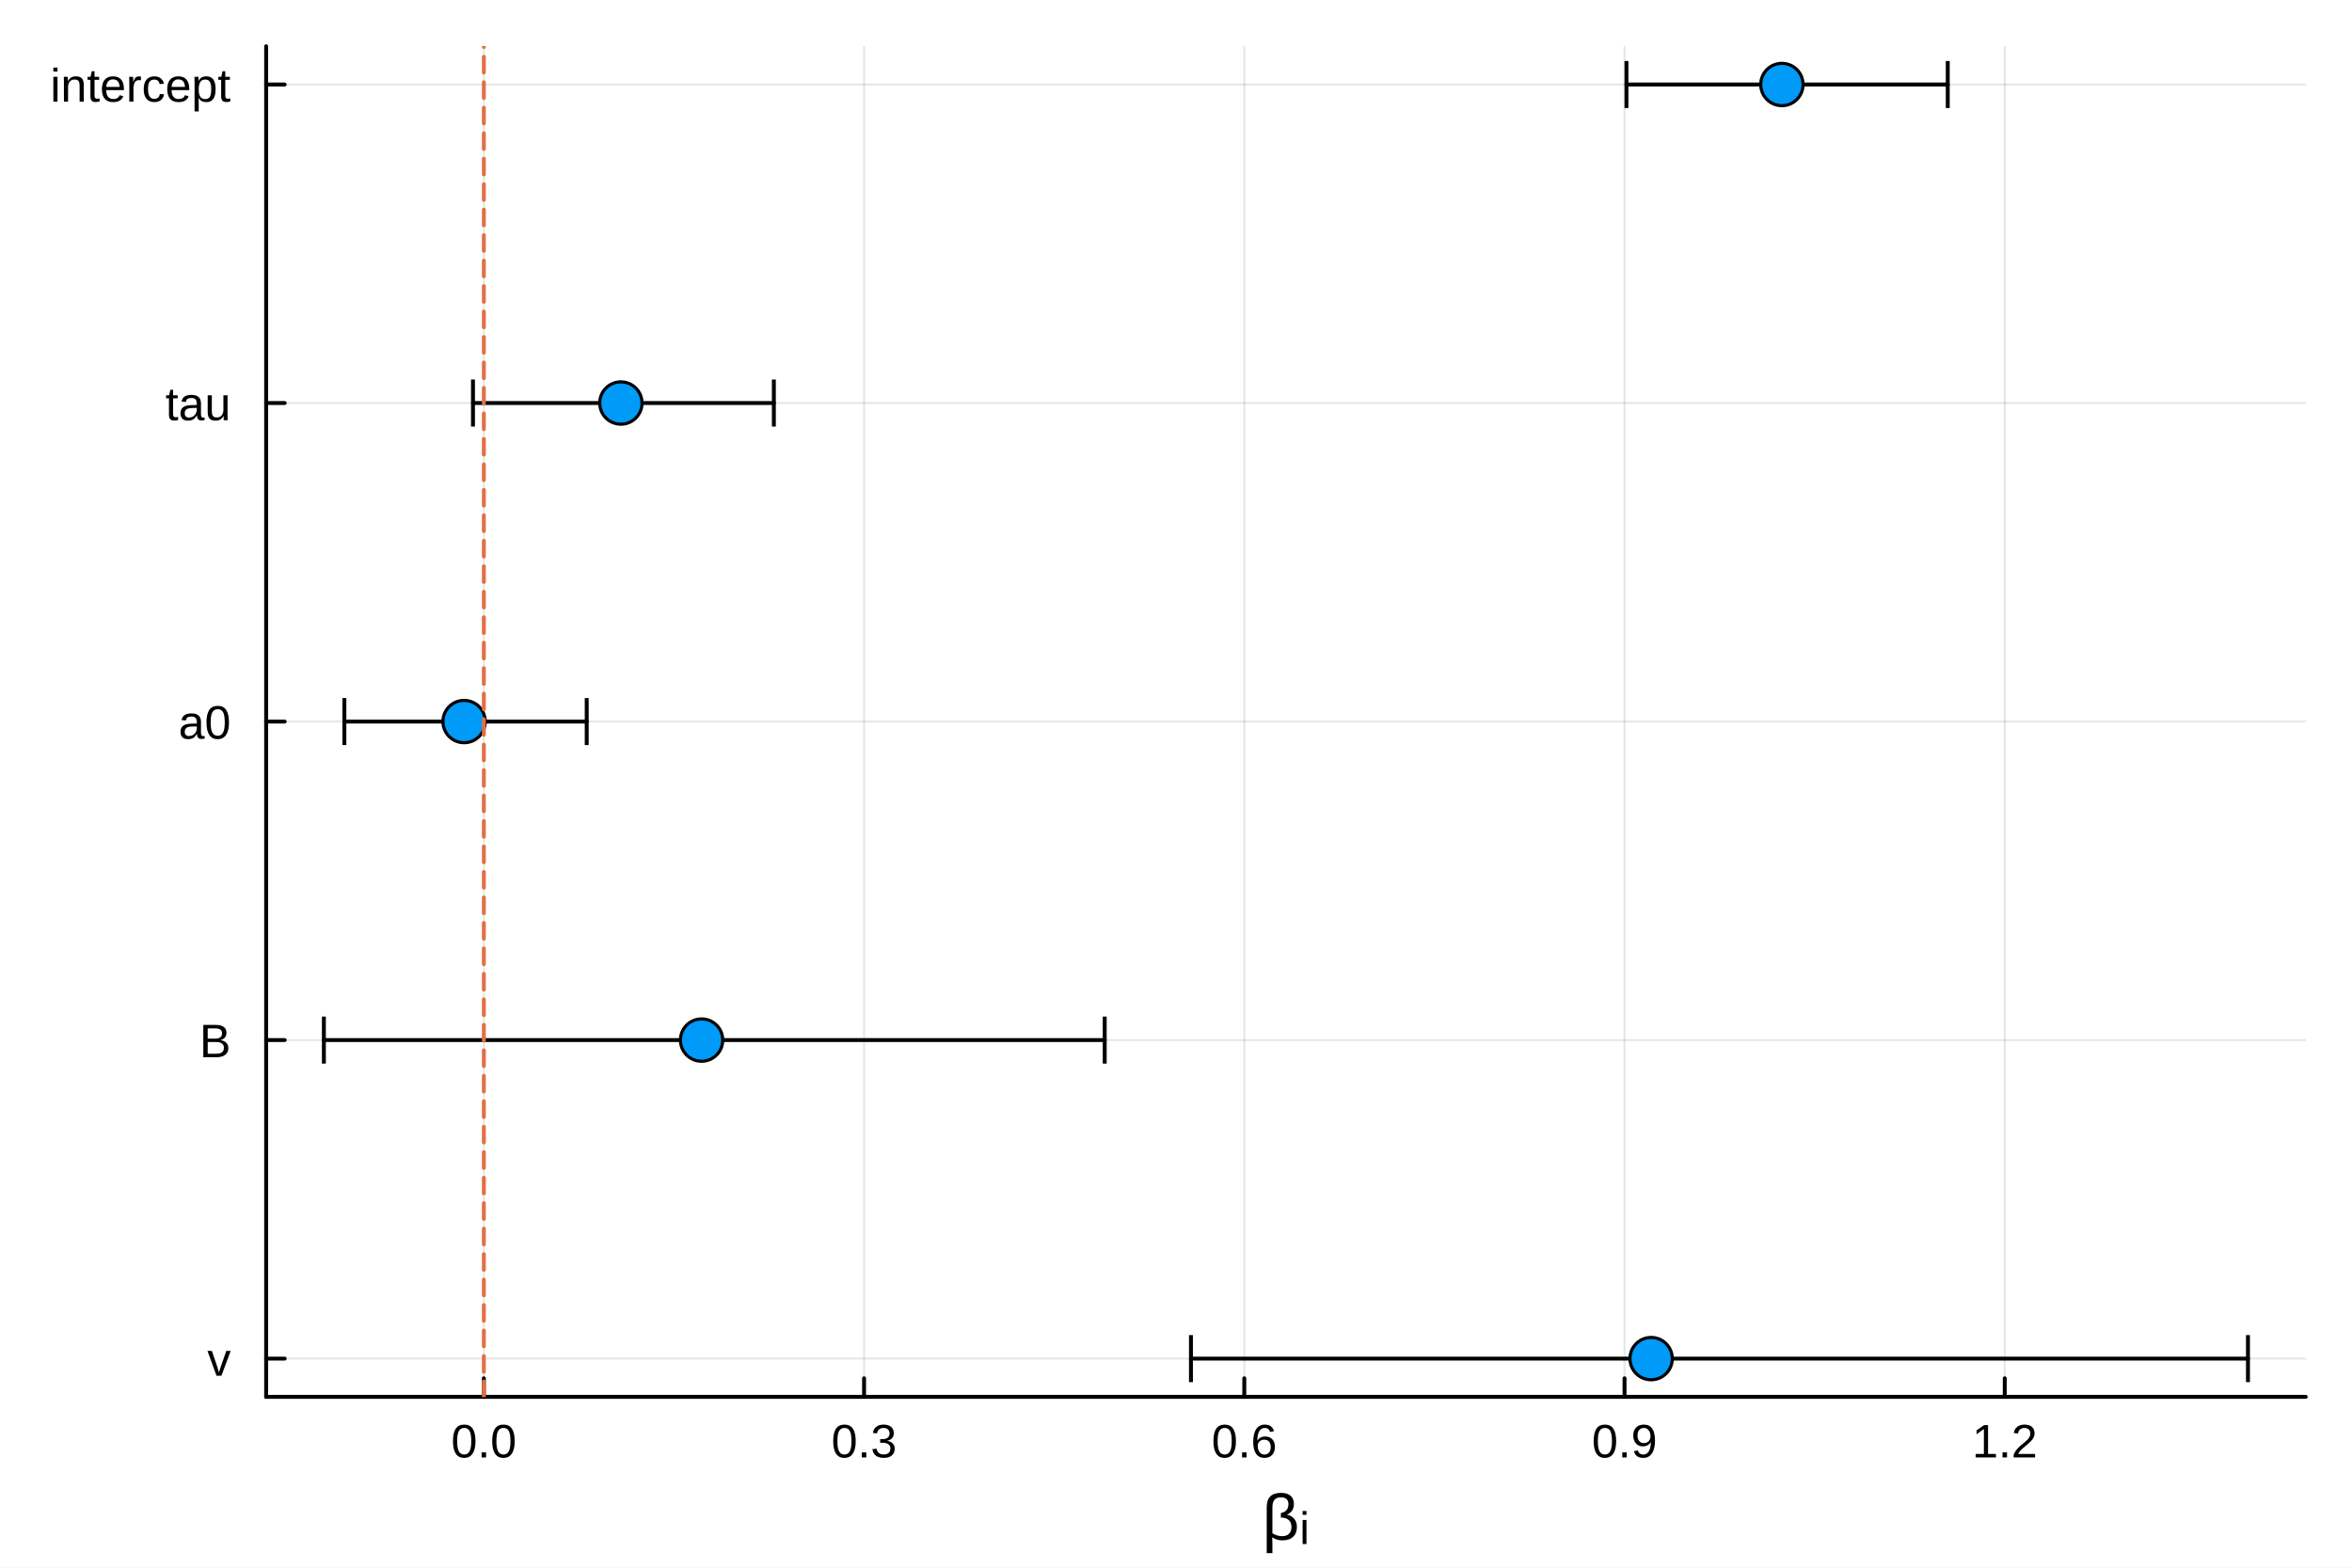
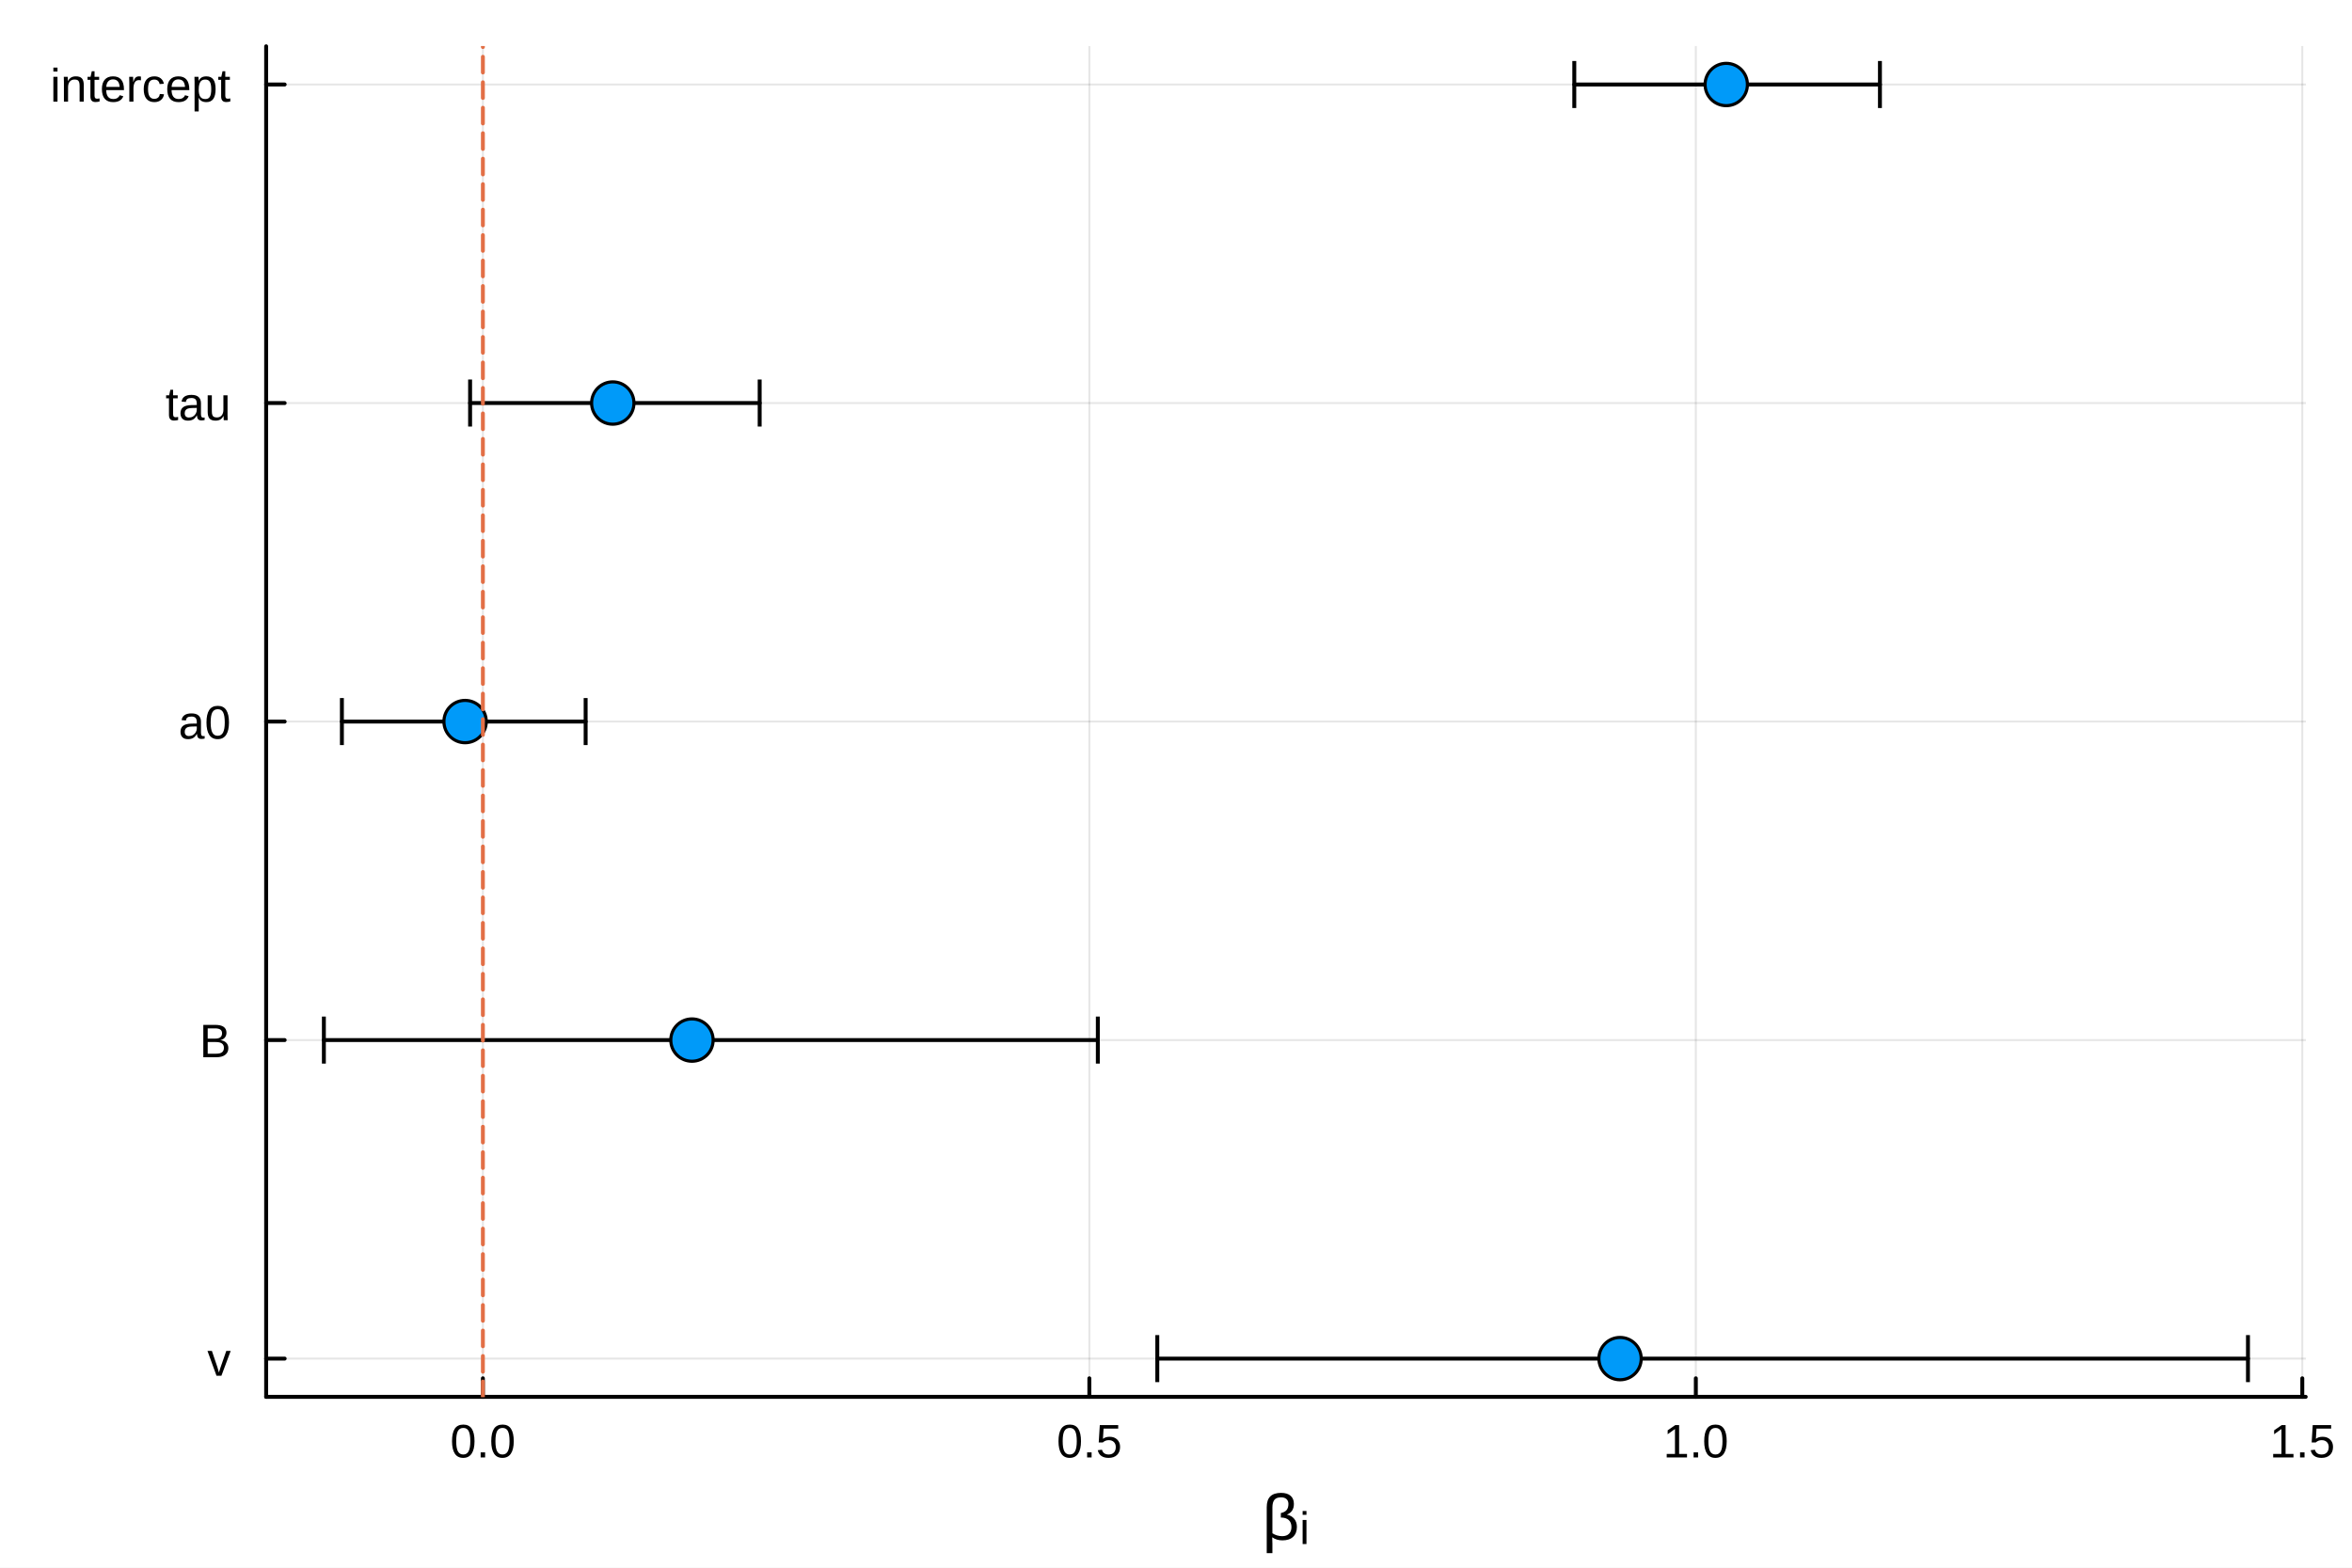
<svg xmlns="http://www.w3.org/2000/svg" width="600" height="400" viewBox="0 0 2400 1600">
  <defs>
-     <clipPath id="clip230">
+     <clipPath id="clip530">
      <rect x="0" y="0" width="2400" height="1600" />
    </clipPath>
  </defs>
-   <path clip-path="url(#clip230)" d="M0 1600 L2400 1600 L2400 0 L0 0  Z" fill="#ffffff" fill-rule="evenodd" fill-opacity="1" />
+   <path clip-path="url(#clip530)" d="M0 1600 L2400 1600 L2400 0 L0 0  Z" fill="#ffffff" fill-rule="evenodd" fill-opacity="1" />
  <defs>
-     <clipPath id="clip231">
+     <clipPath id="clip531">
      <rect x="480" y="0" width="1681" height="1600" />
    </clipPath>
  </defs>
-   <path clip-path="url(#clip230)" d="M271.585 1425.62 L2352.76 1425.62 L2352.76 47.244 L271.585 47.244  Z" fill="#ffffff" fill-rule="evenodd" fill-opacity="1" />
+   <path clip-path="url(#clip530)" d="M271.585 1425.62 L2352.76 1425.62 L2352.76 47.244 L271.585 47.244  Z" fill="#ffffff" fill-rule="evenodd" fill-opacity="1" />
  <defs>
-     <clipPath id="clip232">
+     <clipPath id="clip532">
      <rect x="271" y="47" width="2082" height="1379" />
    </clipPath>
  </defs>
-   <polyline clip-path="url(#clip232)" style="stroke:#000000; stroke-linecap:round; stroke-linejoin:round; stroke-width:2; stroke-opacity:0.1; fill:none" points="493.713,1425.62 493.713,47.244 " />
-   <polyline clip-path="url(#clip232)" style="stroke:#000000; stroke-linecap:round; stroke-linejoin:round; stroke-width:2; stroke-opacity:0.1; fill:none" points="881.703,1425.62 881.703,47.244 " />
-   <polyline clip-path="url(#clip232)" style="stroke:#000000; stroke-linecap:round; stroke-linejoin:round; stroke-width:2; stroke-opacity:0.1; fill:none" points="1269.69,1425.62 1269.69,47.244 " />
-   <polyline clip-path="url(#clip232)" style="stroke:#000000; stroke-linecap:round; stroke-linejoin:round; stroke-width:2; stroke-opacity:0.1; fill:none" points="1657.68,1425.62 1657.68,47.244 " />
-   <polyline clip-path="url(#clip232)" style="stroke:#000000; stroke-linecap:round; stroke-linejoin:round; stroke-width:2; stroke-opacity:0.1; fill:none" points="2045.67,1425.62 2045.67,47.244 " />
-   <polyline clip-path="url(#clip232)" style="stroke:#000000; stroke-linecap:round; stroke-linejoin:round; stroke-width:2; stroke-opacity:0.1; fill:none" points="271.585,1386.61 2352.76,1386.61 " />
-   <polyline clip-path="url(#clip232)" style="stroke:#000000; stroke-linecap:round; stroke-linejoin:round; stroke-width:2; stroke-opacity:0.1; fill:none" points="271.585,1061.52 2352.76,1061.52 " />
-   <polyline clip-path="url(#clip232)" style="stroke:#000000; stroke-linecap:round; stroke-linejoin:round; stroke-width:2; stroke-opacity:0.1; fill:none" points="271.585,736.431 2352.76,736.431 " />
-   <polyline clip-path="url(#clip232)" style="stroke:#000000; stroke-linecap:round; stroke-linejoin:round; stroke-width:2; stroke-opacity:0.1; fill:none" points="271.585,411.343 2352.76,411.343 " />
-   <polyline clip-path="url(#clip232)" style="stroke:#000000; stroke-linecap:round; stroke-linejoin:round; stroke-width:2; stroke-opacity:0.1; fill:none" points="271.585,86.255 2352.76,86.255 " />
-   <polyline clip-path="url(#clip230)" style="stroke:#000000; stroke-linecap:round; stroke-linejoin:round; stroke-width:4; stroke-opacity:1; fill:none" points="271.585,1425.62 2352.76,1425.62 " />
-   <polyline clip-path="url(#clip230)" style="stroke:#000000; stroke-linecap:round; stroke-linejoin:round; stroke-width:4; stroke-opacity:1; fill:none" points="493.713,1425.62 493.713,1406.72 " />
-   <polyline clip-path="url(#clip230)" style="stroke:#000000; stroke-linecap:round; stroke-linejoin:round; stroke-width:4; stroke-opacity:1; fill:none" points="881.703,1425.62 881.703,1406.72 " />
-   <polyline clip-path="url(#clip230)" style="stroke:#000000; stroke-linecap:round; stroke-linejoin:round; stroke-width:4; stroke-opacity:1; fill:none" points="1269.69,1425.62 1269.69,1406.72 " />
-   <polyline clip-path="url(#clip230)" style="stroke:#000000; stroke-linecap:round; stroke-linejoin:round; stroke-width:4; stroke-opacity:1; fill:none" points="1657.68,1425.62 1657.68,1406.72 " />
-   <polyline clip-path="url(#clip230)" style="stroke:#000000; stroke-linecap:round; stroke-linejoin:round; stroke-width:4; stroke-opacity:1; fill:none" points="2045.67,1425.62 2045.67,1406.72 " />
-   <g clip-path="url(#clip230)">
-     <text style="fill:#000000; fill-opacity:1; font-family:Arial,Helvetica Neue,Helvetica,sans-serif; font-size:48px; text-anchor:middle;" transform="rotate(0, 493.713, 1487.47)" x="493.713" y="1487.47">0.0</text>
+   <polyline clip-path="url(#clip532)" style="stroke:#000000; stroke-linecap:round; stroke-linejoin:round; stroke-width:2; stroke-opacity:0.1; fill:none" points="492.744,1425.62 492.744,47.244 " />
+   <polyline clip-path="url(#clip532)" style="stroke:#000000; stroke-linecap:round; stroke-linejoin:round; stroke-width:2; stroke-opacity:0.1; fill:none" points="1111.59,1425.62 1111.59,47.244 " />
+   <polyline clip-path="url(#clip532)" style="stroke:#000000; stroke-linecap:round; stroke-linejoin:round; stroke-width:2; stroke-opacity:0.1; fill:none" points="1730.44,1425.62 1730.44,47.244 " />
+   <polyline clip-path="url(#clip532)" style="stroke:#000000; stroke-linecap:round; stroke-linejoin:round; stroke-width:2; stroke-opacity:0.1; fill:none" points="2349.28,1425.62 2349.28,47.244 " />
+   <polyline clip-path="url(#clip532)" style="stroke:#000000; stroke-linecap:round; stroke-linejoin:round; stroke-width:2; stroke-opacity:0.1; fill:none" points="271.585,1386.61 2352.76,1386.61 " />
+   <polyline clip-path="url(#clip532)" style="stroke:#000000; stroke-linecap:round; stroke-linejoin:round; stroke-width:2; stroke-opacity:0.1; fill:none" points="271.585,1061.52 2352.76,1061.52 " />
+   <polyline clip-path="url(#clip532)" style="stroke:#000000; stroke-linecap:round; stroke-linejoin:round; stroke-width:2; stroke-opacity:0.1; fill:none" points="271.585,736.431 2352.76,736.431 " />
+   <polyline clip-path="url(#clip532)" style="stroke:#000000; stroke-linecap:round; stroke-linejoin:round; stroke-width:2; stroke-opacity:0.1; fill:none" points="271.585,411.343 2352.76,411.343 " />
+   <polyline clip-path="url(#clip532)" style="stroke:#000000; stroke-linecap:round; stroke-linejoin:round; stroke-width:2; stroke-opacity:0.1; fill:none" points="271.585,86.255 2352.76,86.255 " />
+   <polyline clip-path="url(#clip530)" style="stroke:#000000; stroke-linecap:round; stroke-linejoin:round; stroke-width:4; stroke-opacity:1; fill:none" points="271.585,1425.62 2352.76,1425.62 " />
+   <polyline clip-path="url(#clip530)" style="stroke:#000000; stroke-linecap:round; stroke-linejoin:round; stroke-width:4; stroke-opacity:1; fill:none" points="492.744,1425.62 492.744,1406.72 " />
+   <polyline clip-path="url(#clip530)" style="stroke:#000000; stroke-linecap:round; stroke-linejoin:round; stroke-width:4; stroke-opacity:1; fill:none" points="1111.59,1425.62 1111.59,1406.72 " />
+   <polyline clip-path="url(#clip530)" style="stroke:#000000; stroke-linecap:round; stroke-linejoin:round; stroke-width:4; stroke-opacity:1; fill:none" points="1730.44,1425.62 1730.44,1406.72 " />
+   <polyline clip-path="url(#clip530)" style="stroke:#000000; stroke-linecap:round; stroke-linejoin:round; stroke-width:4; stroke-opacity:1; fill:none" points="2349.28,1425.62 2349.28,1406.72 " />
+   <g clip-path="url(#clip530)">
+     <text style="fill:#000000; fill-opacity:1; font-family:Arial,Helvetica Neue,Helvetica,sans-serif; font-size:48px; text-anchor:middle;" transform="rotate(0, 492.744, 1487.47)" x="492.744" y="1487.47">0.0</text>
  </g>
-   <g clip-path="url(#clip230)">
-     <text style="fill:#000000; fill-opacity:1; font-family:Arial,Helvetica Neue,Helvetica,sans-serif; font-size:48px; text-anchor:middle;" transform="rotate(0, 881.703, 1487.47)" x="881.703" y="1487.47">0.3</text>
+   <g clip-path="url(#clip530)">
+     <text style="fill:#000000; fill-opacity:1; font-family:Arial,Helvetica Neue,Helvetica,sans-serif; font-size:48px; text-anchor:middle;" transform="rotate(0, 1111.59, 1487.47)" x="1111.59" y="1487.47">0.5</text>
  </g>
-   <g clip-path="url(#clip230)">
-     <text style="fill:#000000; fill-opacity:1; font-family:Arial,Helvetica Neue,Helvetica,sans-serif; font-size:48px; text-anchor:middle;" transform="rotate(0, 1269.69, 1487.47)" x="1269.69" y="1487.47">0.6</text>
+   <g clip-path="url(#clip530)">
+     <text style="fill:#000000; fill-opacity:1; font-family:Arial,Helvetica Neue,Helvetica,sans-serif; font-size:48px; text-anchor:middle;" transform="rotate(0, 1730.44, 1487.47)" x="1730.44" y="1487.47">1.0</text>
  </g>
-   <g clip-path="url(#clip230)">
-     <text style="fill:#000000; fill-opacity:1; font-family:Arial,Helvetica Neue,Helvetica,sans-serif; font-size:48px; text-anchor:middle;" transform="rotate(0, 1657.68, 1487.47)" x="1657.68" y="1487.47">0.9</text>
+   <g clip-path="url(#clip530)">
+     <text style="fill:#000000; fill-opacity:1; font-family:Arial,Helvetica Neue,Helvetica,sans-serif; font-size:48px; text-anchor:middle;" transform="rotate(0, 2349.28, 1487.47)" x="2349.28" y="1487.47">1.5</text>
  </g>
-   <g clip-path="url(#clip230)">
-     <text style="fill:#000000; fill-opacity:1; font-family:Arial,Helvetica Neue,Helvetica,sans-serif; font-size:48px; text-anchor:middle;" transform="rotate(0, 2045.67, 1487.47)" x="2045.67" y="1487.47">1.2</text>
-   </g>
-   <g clip-path="url(#clip230)">
+   <g clip-path="url(#clip530)">
    <text style="fill:#000000; fill-opacity:1; font-family:Arial,Helvetica Neue,Helvetica,sans-serif; font-size:66px; text-anchor:middle;" transform="rotate(0, 1312.17, 1571.48)" x="1312.17" y="1571.48">βᵢ</text>
  </g>
-   <polyline clip-path="url(#clip230)" style="stroke:#000000; stroke-linecap:round; stroke-linejoin:round; stroke-width:4; stroke-opacity:1; fill:none" points="271.585,1425.62 271.585,47.244 " />
-   <polyline clip-path="url(#clip230)" style="stroke:#000000; stroke-linecap:round; stroke-linejoin:round; stroke-width:4; stroke-opacity:1; fill:none" points="271.585,1386.61 290.483,1386.61 " />
-   <polyline clip-path="url(#clip230)" style="stroke:#000000; stroke-linecap:round; stroke-linejoin:round; stroke-width:4; stroke-opacity:1; fill:none" points="271.585,1061.52 290.483,1061.52 " />
-   <polyline clip-path="url(#clip230)" style="stroke:#000000; stroke-linecap:round; stroke-linejoin:round; stroke-width:4; stroke-opacity:1; fill:none" points="271.585,736.431 290.483,736.431 " />
-   <polyline clip-path="url(#clip230)" style="stroke:#000000; stroke-linecap:round; stroke-linejoin:round; stroke-width:4; stroke-opacity:1; fill:none" points="271.585,411.343 290.483,411.343 " />
-   <polyline clip-path="url(#clip230)" style="stroke:#000000; stroke-linecap:round; stroke-linejoin:round; stroke-width:4; stroke-opacity:1; fill:none" points="271.585,86.255 290.483,86.255 " />
-   <g clip-path="url(#clip230)">
+   <polyline clip-path="url(#clip530)" style="stroke:#000000; stroke-linecap:round; stroke-linejoin:round; stroke-width:4; stroke-opacity:1; fill:none" points="271.585,1425.62 271.585,47.244 " />
+   <polyline clip-path="url(#clip530)" style="stroke:#000000; stroke-linecap:round; stroke-linejoin:round; stroke-width:4; stroke-opacity:1; fill:none" points="271.585,1386.61 290.483,1386.61 " />
+   <polyline clip-path="url(#clip530)" style="stroke:#000000; stroke-linecap:round; stroke-linejoin:round; stroke-width:4; stroke-opacity:1; fill:none" points="271.585,1061.52 290.483,1061.52 " />
+   <polyline clip-path="url(#clip530)" style="stroke:#000000; stroke-linecap:round; stroke-linejoin:round; stroke-width:4; stroke-opacity:1; fill:none" points="271.585,736.431 290.483,736.431 " />
+   <polyline clip-path="url(#clip530)" style="stroke:#000000; stroke-linecap:round; stroke-linejoin:round; stroke-width:4; stroke-opacity:1; fill:none" points="271.585,411.343 290.483,411.343 " />
+   <polyline clip-path="url(#clip530)" style="stroke:#000000; stroke-linecap:round; stroke-linejoin:round; stroke-width:4; stroke-opacity:1; fill:none" points="271.585,86.255 290.483,86.255 " />
+   <g clip-path="url(#clip530)">
    <text style="fill:#000000; fill-opacity:1; font-family:Arial,Helvetica Neue,Helvetica,sans-serif; font-size:48px; text-anchor:middle;" transform="rotate(0, 223.551, 1404.11)" x="223.551" y="1404.11">v</text>
  </g>
-   <g clip-path="url(#clip230)">
+   <g clip-path="url(#clip530)">
    <text style="fill:#000000; fill-opacity:1; font-family:Arial,Helvetica Neue,Helvetica,sans-serif; font-size:48px; text-anchor:middle;" transform="rotate(0, 219.532, 1079.02)" x="219.532" y="1079.02">B</text>
  </g>
-   <g clip-path="url(#clip230)">
+   <g clip-path="url(#clip530)">
    <text style="fill:#000000; fill-opacity:1; font-family:Arial,Helvetica Neue,Helvetica,sans-serif; font-size:48px; text-anchor:middle;" transform="rotate(0, 208.823, 753.931)" x="208.823" y="753.931">a0</text>
  </g>
-   <g clip-path="url(#clip230)">
+   <g clip-path="url(#clip530)">
    <text style="fill:#000000; fill-opacity:1; font-family:Arial,Helvetica Neue,Helvetica,sans-serif; font-size:48px; text-anchor:middle;" transform="rotate(0, 202.132, 428.843)" x="202.132" y="428.843">tau</text>
  </g>
-   <g clip-path="url(#clip230)">
+   <g clip-path="url(#clip530)">
    <text style="fill:#000000; fill-opacity:1; font-family:Arial,Helvetica Neue,Helvetica,sans-serif; font-size:48px; text-anchor:middle;" transform="rotate(0, 143.289, 103.755)" x="143.289" y="103.755">intercept</text>
  </g>
-   <polyline clip-path="url(#clip232)" style="stroke:#000000; stroke-linecap:round; stroke-linejoin:round; stroke-width:4; stroke-opacity:1; fill:none" points="1215.26,1386.61 2293.85,1386.61 " />
-   <polyline clip-path="url(#clip232)" style="stroke:#000000; stroke-linecap:round; stroke-linejoin:round; stroke-width:4; stroke-opacity:1; fill:none" points="330.486,1061.52 1127.25,1061.52 " />
-   <polyline clip-path="url(#clip232)" style="stroke:#000000; stroke-linecap:round; stroke-linejoin:round; stroke-width:4; stroke-opacity:1; fill:none" points="351.398,736.431 598.68,736.431 " />
-   <polyline clip-path="url(#clip232)" style="stroke:#000000; stroke-linecap:round; stroke-linejoin:round; stroke-width:4; stroke-opacity:1; fill:none" points="482.627,411.343 789.647,411.343 " />
-   <polyline clip-path="url(#clip232)" style="stroke:#000000; stroke-linecap:round; stroke-linejoin:round; stroke-width:4; stroke-opacity:1; fill:none" points="1659.65,86.255 1987.5,86.255 " />
-   <line clip-path="url(#clip232)" x1="1215.26" y1="1410.61" x2="1215.26" y2="1362.61" style="stroke:#000000; stroke-width:4; stroke-opacity:1" />
-   <line clip-path="url(#clip232)" x1="2293.85" y1="1410.61" x2="2293.85" y2="1362.61" style="stroke:#000000; stroke-width:4; stroke-opacity:1" />
-   <line clip-path="url(#clip232)" x1="330.486" y1="1085.52" x2="330.486" y2="1037.52" style="stroke:#000000; stroke-width:4; stroke-opacity:1" />
-   <line clip-path="url(#clip232)" x1="1127.25" y1="1085.52" x2="1127.25" y2="1037.52" style="stroke:#000000; stroke-width:4; stroke-opacity:1" />
-   <line clip-path="url(#clip232)" x1="351.398" y1="760.431" x2="351.398" y2="712.431" style="stroke:#000000; stroke-width:4; stroke-opacity:1" />
-   <line clip-path="url(#clip232)" x1="598.68" y1="760.431" x2="598.68" y2="712.431" style="stroke:#000000; stroke-width:4; stroke-opacity:1" />
-   <line clip-path="url(#clip232)" x1="482.627" y1="435.343" x2="482.627" y2="387.343" style="stroke:#000000; stroke-width:4; stroke-opacity:1" />
-   <line clip-path="url(#clip232)" x1="789.647" y1="435.343" x2="789.647" y2="387.343" style="stroke:#000000; stroke-width:4; stroke-opacity:1" />
-   <line clip-path="url(#clip232)" x1="1659.65" y1="110.255" x2="1659.65" y2="62.255" style="stroke:#000000; stroke-width:4; stroke-opacity:1" />
-   <line clip-path="url(#clip232)" x1="1987.5" y1="110.255" x2="1987.5" y2="62.255" style="stroke:#000000; stroke-width:4; stroke-opacity:1" />
-   <circle clip-path="url(#clip232)" cx="1684.83" cy="1386.61" r="21.6" fill="#009af9" fill-rule="evenodd" fill-opacity="1" stroke="#000000" stroke-opacity="1" stroke-width="3.2" />
-   <circle clip-path="url(#clip232)" cx="715.914" cy="1061.52" r="21.6" fill="#009af9" fill-rule="evenodd" fill-opacity="1" stroke="#000000" stroke-opacity="1" stroke-width="3.2" />
-   <circle clip-path="url(#clip232)" cx="473.574" cy="736.431" r="21.6" fill="#009af9" fill-rule="evenodd" fill-opacity="1" stroke="#000000" stroke-opacity="1" stroke-width="3.2" />
-   <circle clip-path="url(#clip232)" cx="633.549" cy="411.343" r="21.6" fill="#009af9" fill-rule="evenodd" fill-opacity="1" stroke="#000000" stroke-opacity="1" stroke-width="3.2" />
-   <circle clip-path="url(#clip232)" cx="1818.26" cy="86.255" r="21.6" fill="#009af9" fill-rule="evenodd" fill-opacity="1" stroke="#000000" stroke-opacity="1" stroke-width="3.2" />
-   <polyline clip-path="url(#clip232)" style="stroke:#e26f46; stroke-linecap:round; stroke-linejoin:round; stroke-width:4; stroke-opacity:1; fill:none" stroke-dasharray="16, 10" points="493.713,2803.99 493.713,-1331.13 " />
+   <polyline clip-path="url(#clip532)" style="stroke:#000000; stroke-linecap:round; stroke-linejoin:round; stroke-width:4; stroke-opacity:1; fill:none" points="1180.92,1386.61 2293.85,1386.61 " />
+   <polyline clip-path="url(#clip532)" style="stroke:#000000; stroke-linecap:round; stroke-linejoin:round; stroke-width:4; stroke-opacity:1; fill:none" points="330.486,1061.52 1120.23,1061.52 " />
+   <polyline clip-path="url(#clip532)" style="stroke:#000000; stroke-linecap:round; stroke-linejoin:round; stroke-width:4; stroke-opacity:1; fill:none" points="348.871,736.431 597.591,736.431 " />
+   <polyline clip-path="url(#clip532)" style="stroke:#000000; stroke-linecap:round; stroke-linejoin:round; stroke-width:4; stroke-opacity:1; fill:none" points="479.687,411.343 775.175,411.343 " />
+   <polyline clip-path="url(#clip532)" style="stroke:#000000; stroke-linecap:round; stroke-linejoin:round; stroke-width:4; stroke-opacity:1; fill:none" points="1606.42,86.255 1918.3,86.255 " />
+   <line clip-path="url(#clip532)" x1="1180.92" y1="1410.61" x2="1180.92" y2="1362.61" style="stroke:#000000; stroke-width:4; stroke-opacity:1" />
+   <line clip-path="url(#clip532)" x1="2293.85" y1="1410.61" x2="2293.85" y2="1362.61" style="stroke:#000000; stroke-width:4; stroke-opacity:1" />
+   <line clip-path="url(#clip532)" x1="330.486" y1="1085.52" x2="330.486" y2="1037.52" style="stroke:#000000; stroke-width:4; stroke-opacity:1" />
+   <line clip-path="url(#clip532)" x1="1120.23" y1="1085.52" x2="1120.23" y2="1037.52" style="stroke:#000000; stroke-width:4; stroke-opacity:1" />
+   <line clip-path="url(#clip532)" x1="348.871" y1="760.431" x2="348.871" y2="712.431" style="stroke:#000000; stroke-width:4; stroke-opacity:1" />
+   <line clip-path="url(#clip532)" x1="597.591" y1="760.431" x2="597.591" y2="712.431" style="stroke:#000000; stroke-width:4; stroke-opacity:1" />
+   <line clip-path="url(#clip532)" x1="479.687" y1="435.343" x2="479.687" y2="387.343" style="stroke:#000000; stroke-width:4; stroke-opacity:1" />
+   <line clip-path="url(#clip532)" x1="775.175" y1="435.343" x2="775.175" y2="387.343" style="stroke:#000000; stroke-width:4; stroke-opacity:1" />
+   <line clip-path="url(#clip532)" x1="1606.42" y1="110.255" x2="1606.42" y2="62.255" style="stroke:#000000; stroke-width:4; stroke-opacity:1" />
+   <line clip-path="url(#clip532)" x1="1918.3" y1="110.255" x2="1918.3" y2="62.255" style="stroke:#000000; stroke-width:4; stroke-opacity:1" />
+   <circle clip-path="url(#clip532)" cx="1653.12" cy="1386.61" r="21.6" fill="#009af9" fill-rule="evenodd" fill-opacity="1" stroke="#000000" stroke-opacity="1" stroke-width="3.2" />
+   <circle clip-path="url(#clip532)" cx="706.09" cy="1061.52" r="21.6" fill="#009af9" fill-rule="evenodd" fill-opacity="1" stroke="#000000" stroke-opacity="1" stroke-width="3.2" />
+   <circle clip-path="url(#clip532)" cx="474.589" cy="736.431" r="21.6" fill="#009af9" fill-rule="evenodd" fill-opacity="1" stroke="#000000" stroke-opacity="1" stroke-width="3.2" />
+   <circle clip-path="url(#clip532)" cx="625.284" cy="411.343" r="21.6" fill="#009af9" fill-rule="evenodd" fill-opacity="1" stroke="#000000" stroke-opacity="1" stroke-width="3.2" />
+   <circle clip-path="url(#clip532)" cx="1761.49" cy="86.255" r="21.6" fill="#009af9" fill-rule="evenodd" fill-opacity="1" stroke="#000000" stroke-opacity="1" stroke-width="3.2" />
+   <polyline clip-path="url(#clip532)" style="stroke:#e26f46; stroke-linecap:round; stroke-linejoin:round; stroke-width:4; stroke-opacity:1; fill:none" stroke-dasharray="16, 10" points="492.744,2803.99 492.744,-1331.13 " />
</svg>
